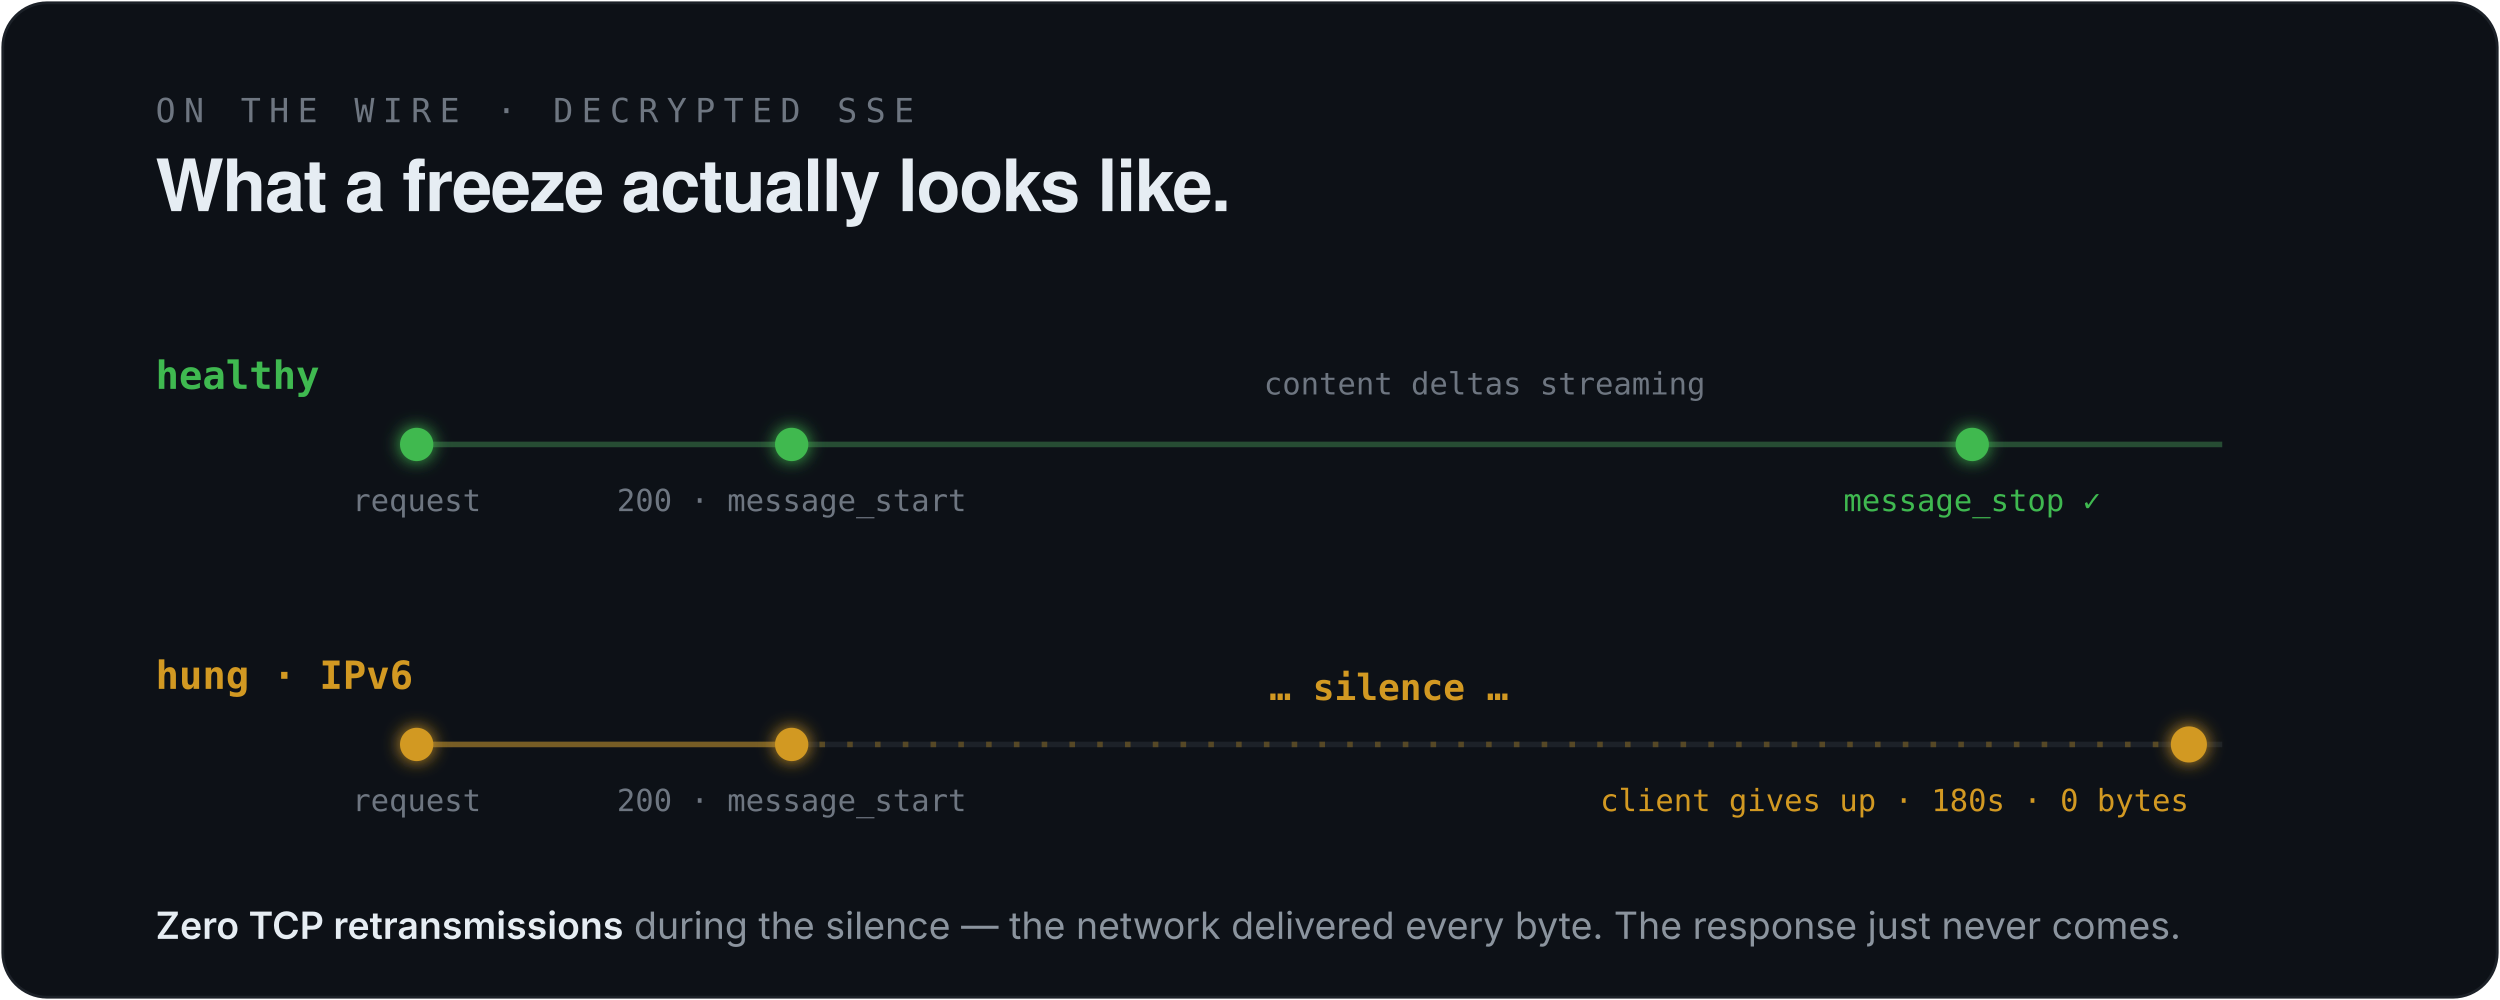
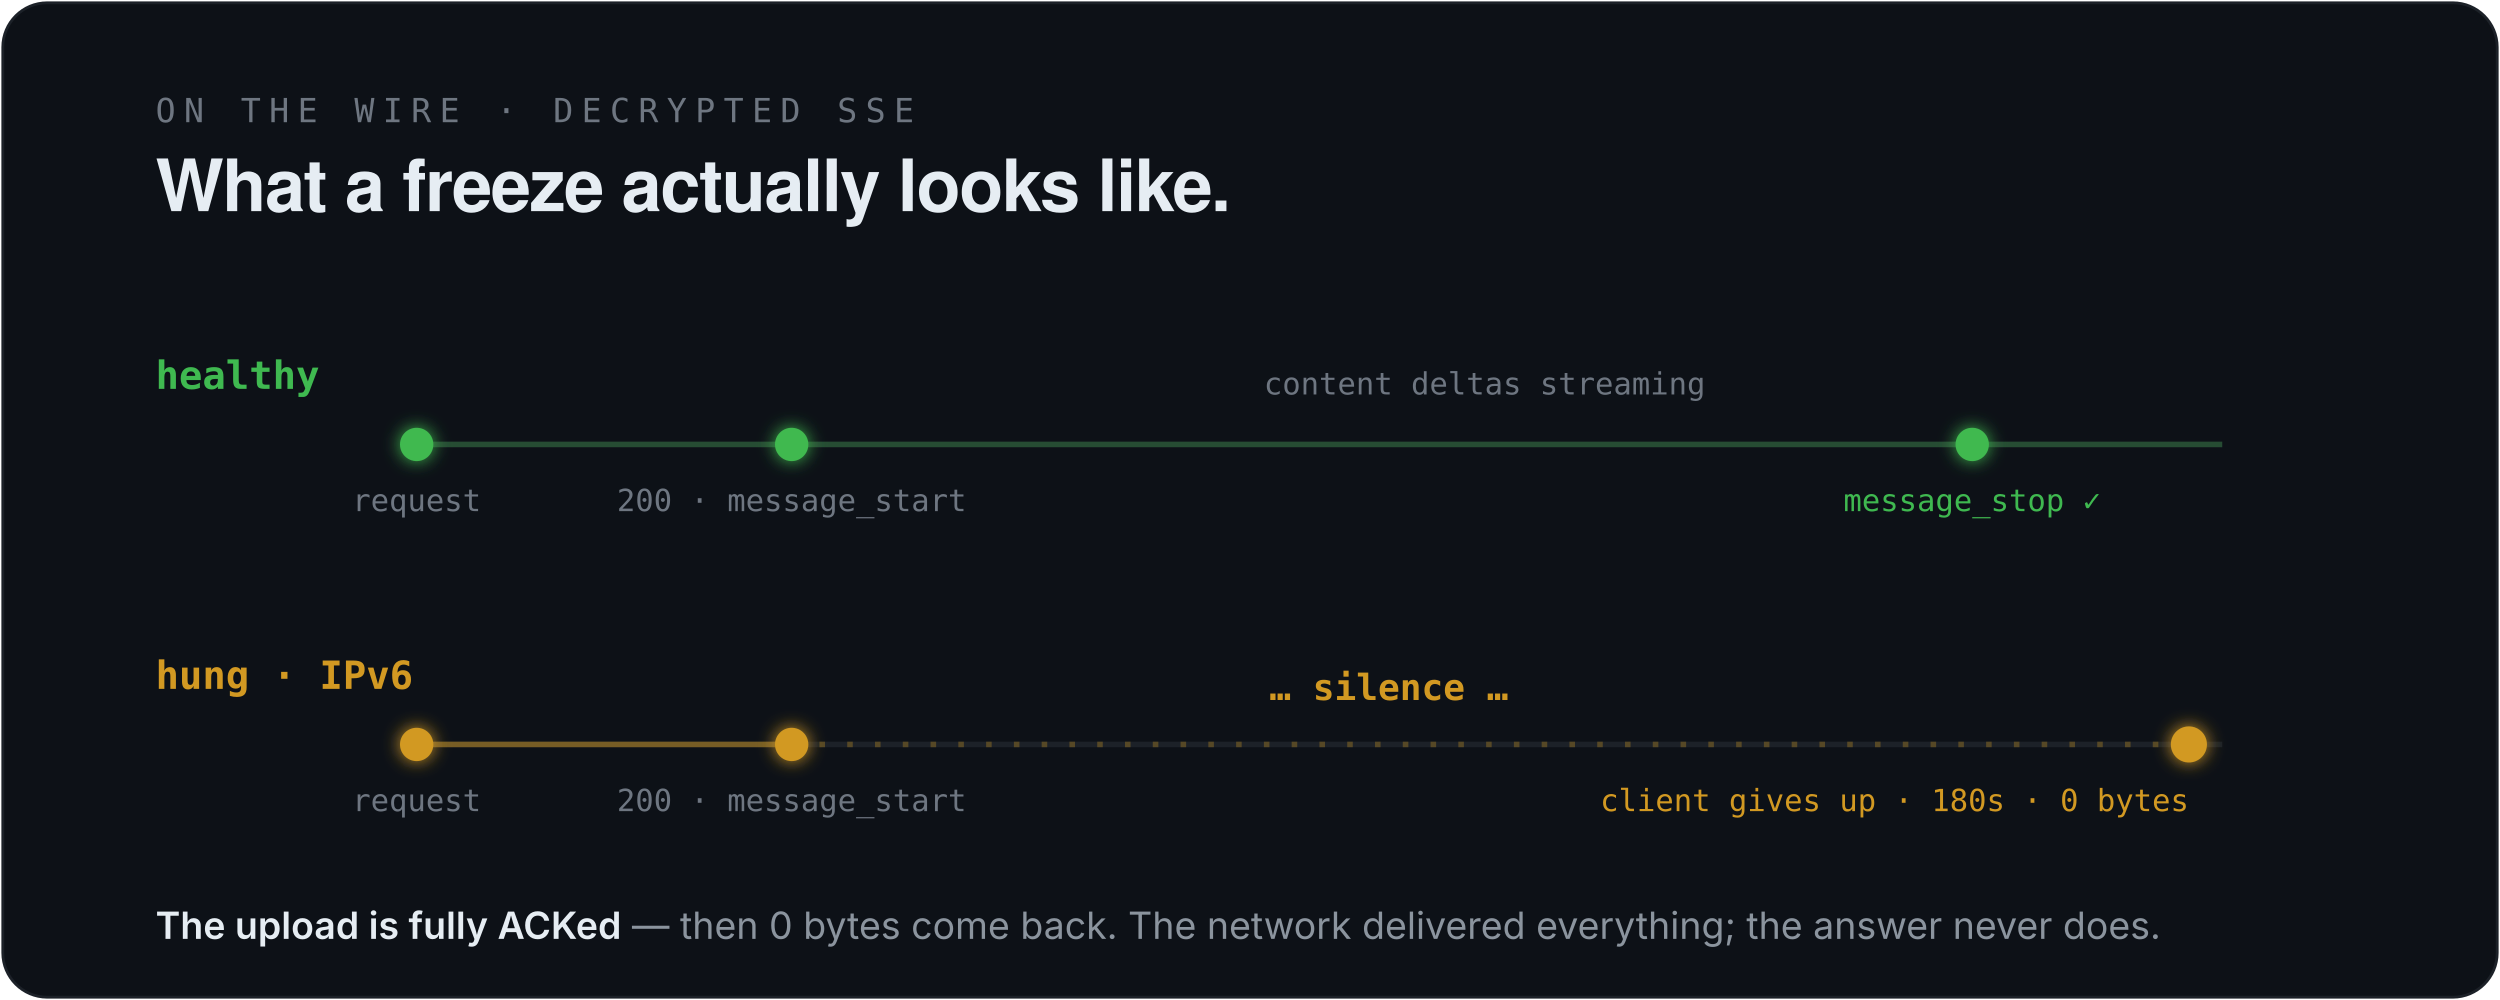
- <svg xmlns="http://www.w3.org/2000/svg" viewBox="0 0 900 360" width="900" height="360" font-family="-apple-system, BlinkMacSystemFont, 'Segoe UI', Helvetica, Arial, sans-serif" role="img" aria-label="On the wire: a healthy session streams content deltas to message_stop; a hung IPv6 session sends HTTP 200 and message_start, then silence until the client gives up at 180s with 0 bytes back. Zero TCP retransmissions during the silence.">
+ <svg xmlns="http://www.w3.org/2000/svg" viewBox="0 0 900 360" width="900" height="360" font-family="-apple-system, BlinkMacSystemFont, 'Segoe UI', Helvetica, Arial, sans-serif" role="img" aria-label="On the wire: a healthy session streams content deltas to message_stop; a hung IPv6 session sends HTTP 200 and message_start, then silence until the client gives up at 180s with 0 bytes back; sometimes the server sends a TCP RST or FIN instead, always after the upload is fully received.">
  <defs>
    <filter id="wglow" x="-80%" y="-80%" width="260%" height="260%">
      <feGaussianBlur stdDeviation="3" result="b" />
      <feMerge>
        <feMergeNode in="b" />
        <feMergeNode in="SourceGraphic" />
      </feMerge>
    </filter>
  </defs>
  <rect x="1" y="1" width="898" height="358" rx="16" fill="#0d1117" stroke="#1c2128" />
  <text x="56" y="44" font-size="12" letter-spacing="3" font-family="ui-monospace, Menlo, monospace" fill="#6e7681">ON THE WIRE · DECRYPTED SSE</text>
  <text x="56" y="76" font-size="26" font-weight="800" letter-spacing="-0.5" fill="#e6edf3">What a freeze actually looks like.</text>
  <g font-family="ui-monospace, SFMono-Regular, Menlo, Consolas, monospace">
    <text x="56" y="140" font-size="14" font-weight="700" fill="#3fb950">healthy</text>
    <line x1="150" y1="160" x2="800" y2="160" stroke="#1c2128" stroke-width="2" />
    <line x1="150" y1="160" x2="800" y2="160" stroke="#3fb950" stroke-width="2" opacity="0.28" />
    <circle cx="150" cy="160" r="6" fill="#3fb950" filter="url(#wglow)" />
    <circle cx="285" cy="160" r="6" fill="#3fb950" filter="url(#wglow)" />
    <g fill="#56d364">
      <rect x="380" y="155" width="9" height="10" rx="2" opacity="0">
        <animate attributeName="opacity" values="0;1;1;0.2" keyTimes="0;0.1;0.85;1" dur="2.2s" repeatCount="indefinite" />
      </rect>
      <rect x="405" y="155" width="9" height="10" rx="2" opacity="0">
        <animate attributeName="opacity" values="0;1;1;0.2" keyTimes="0;0.1;0.85;1" dur="2.2s" begin="0.16s" repeatCount="indefinite" />
      </rect>
      <rect x="430" y="155" width="9" height="10" rx="2" opacity="0">
        <animate attributeName="opacity" values="0;1;1;0.2" keyTimes="0;0.1;0.85;1" dur="2.2s" begin="0.32s" repeatCount="indefinite" />
      </rect>
      <rect x="455" y="155" width="9" height="10" rx="2" opacity="0">
        <animate attributeName="opacity" values="0;1;1;0.2" keyTimes="0;0.1;0.85;1" dur="2.2s" begin="0.48s" repeatCount="indefinite" />
      </rect>
      <rect x="480" y="155" width="9" height="10" rx="2" opacity="0">
        <animate attributeName="opacity" values="0;1;1;0.2" keyTimes="0;0.1;0.85;1" dur="2.2s" begin="0.64s" repeatCount="indefinite" />
      </rect>
      <rect x="505" y="155" width="9" height="10" rx="2" opacity="0">
        <animate attributeName="opacity" values="0;1;1;0.2" keyTimes="0;0.1;0.85;1" dur="2.2s" begin="0.80s" repeatCount="indefinite" />
      </rect>
      <rect x="530" y="155" width="9" height="10" rx="2" opacity="0">
        <animate attributeName="opacity" values="0;1;1;0.2" keyTimes="0;0.1;0.85;1" dur="2.2s" begin="0.96s" repeatCount="indefinite" />
      </rect>
    </g>
    <circle cx="710" cy="160" r="6" fill="#3fb950" filter="url(#wglow)" />
    <text x="150" y="184" font-size="11" fill="#6e7681" text-anchor="middle">request</text>
    <text x="285" y="184" font-size="11" fill="#6e7681" text-anchor="middle">200 · message_start</text>
    <text x="455" y="142" font-size="11" fill="#6e7681">content deltas streaming</text>
    <text x="710" y="184" font-size="11" fill="#3fb950" text-anchor="middle">message_stop ✓</text>
    <text x="56" y="248" font-size="14" font-weight="700" fill="#d29922">hung · IPv6</text>
    <line x1="150" y1="268" x2="800" y2="268" stroke="#1c2128" stroke-width="2" />
    <line x1="150" y1="268" x2="285" y2="268" stroke="#d29922" stroke-width="2" opacity="0.5" />
    <line x1="285" y1="268" x2="788" y2="268" stroke="#d29922" stroke-width="2" stroke-dasharray="2 8" opacity="0.32" />
    <circle cx="150" cy="268" r="6" fill="#d29922" filter="url(#wglow)" />
    <circle cx="285" cy="268" r="6" fill="#d29922" filter="url(#wglow)" />
    <circle cy="268" r="4" fill="#d29922" opacity="0">
      <animate attributeName="opacity" values="0;0.8;0" dur="2.6s" repeatCount="indefinite" />
      <animateTransform attributeName="transform" type="translate" values="285,0;470,0" dur="2.6s" repeatCount="indefinite" />
    </circle>
    <circle cx="788" cy="268" r="12" fill="#d29922" opacity="0">
      <animate attributeName="r" values="7;18;7" dur="2s" repeatCount="indefinite" />
      <animate attributeName="opacity" values="0.5;0;0.5" dur="2s" repeatCount="indefinite" />
    </circle>
    <circle cx="788" cy="268" r="6.5" fill="#d29922" filter="url(#wglow)" />
    <text x="500" y="252" font-size="13" fill="#d29922" font-weight="700" text-anchor="middle">…  silence  …<animate attributeName="opacity" values="0.4;1;0.4" dur="2.2s" repeatCount="indefinite" />
    </text>
    <text x="150" y="292" font-size="11" fill="#6e7681" text-anchor="middle">request</text>
    <text x="285" y="292" font-size="11" fill="#6e7681" text-anchor="middle">200 · message_start</text>
    <text x="788" y="292" font-size="11" fill="#d29922" text-anchor="end">client gives up · 180s · 0 bytes</text>
  </g>
  <text x="56" y="338" font-size="13.5" fill="#8b949e" font-family="-apple-system,'Segoe UI',sans-serif">
-     <tspan fill="#e6edf3" font-weight="600">Zero TCP retransmissions</tspan> during the silence — the network delivered every byte. The response just never comes.</text>
+     <tspan fill="#e6edf3" font-weight="600">The upload is fully ACKed</tspan> — then 0 bytes come back. The network delivered everything; the answer never does.</text>
</svg>
